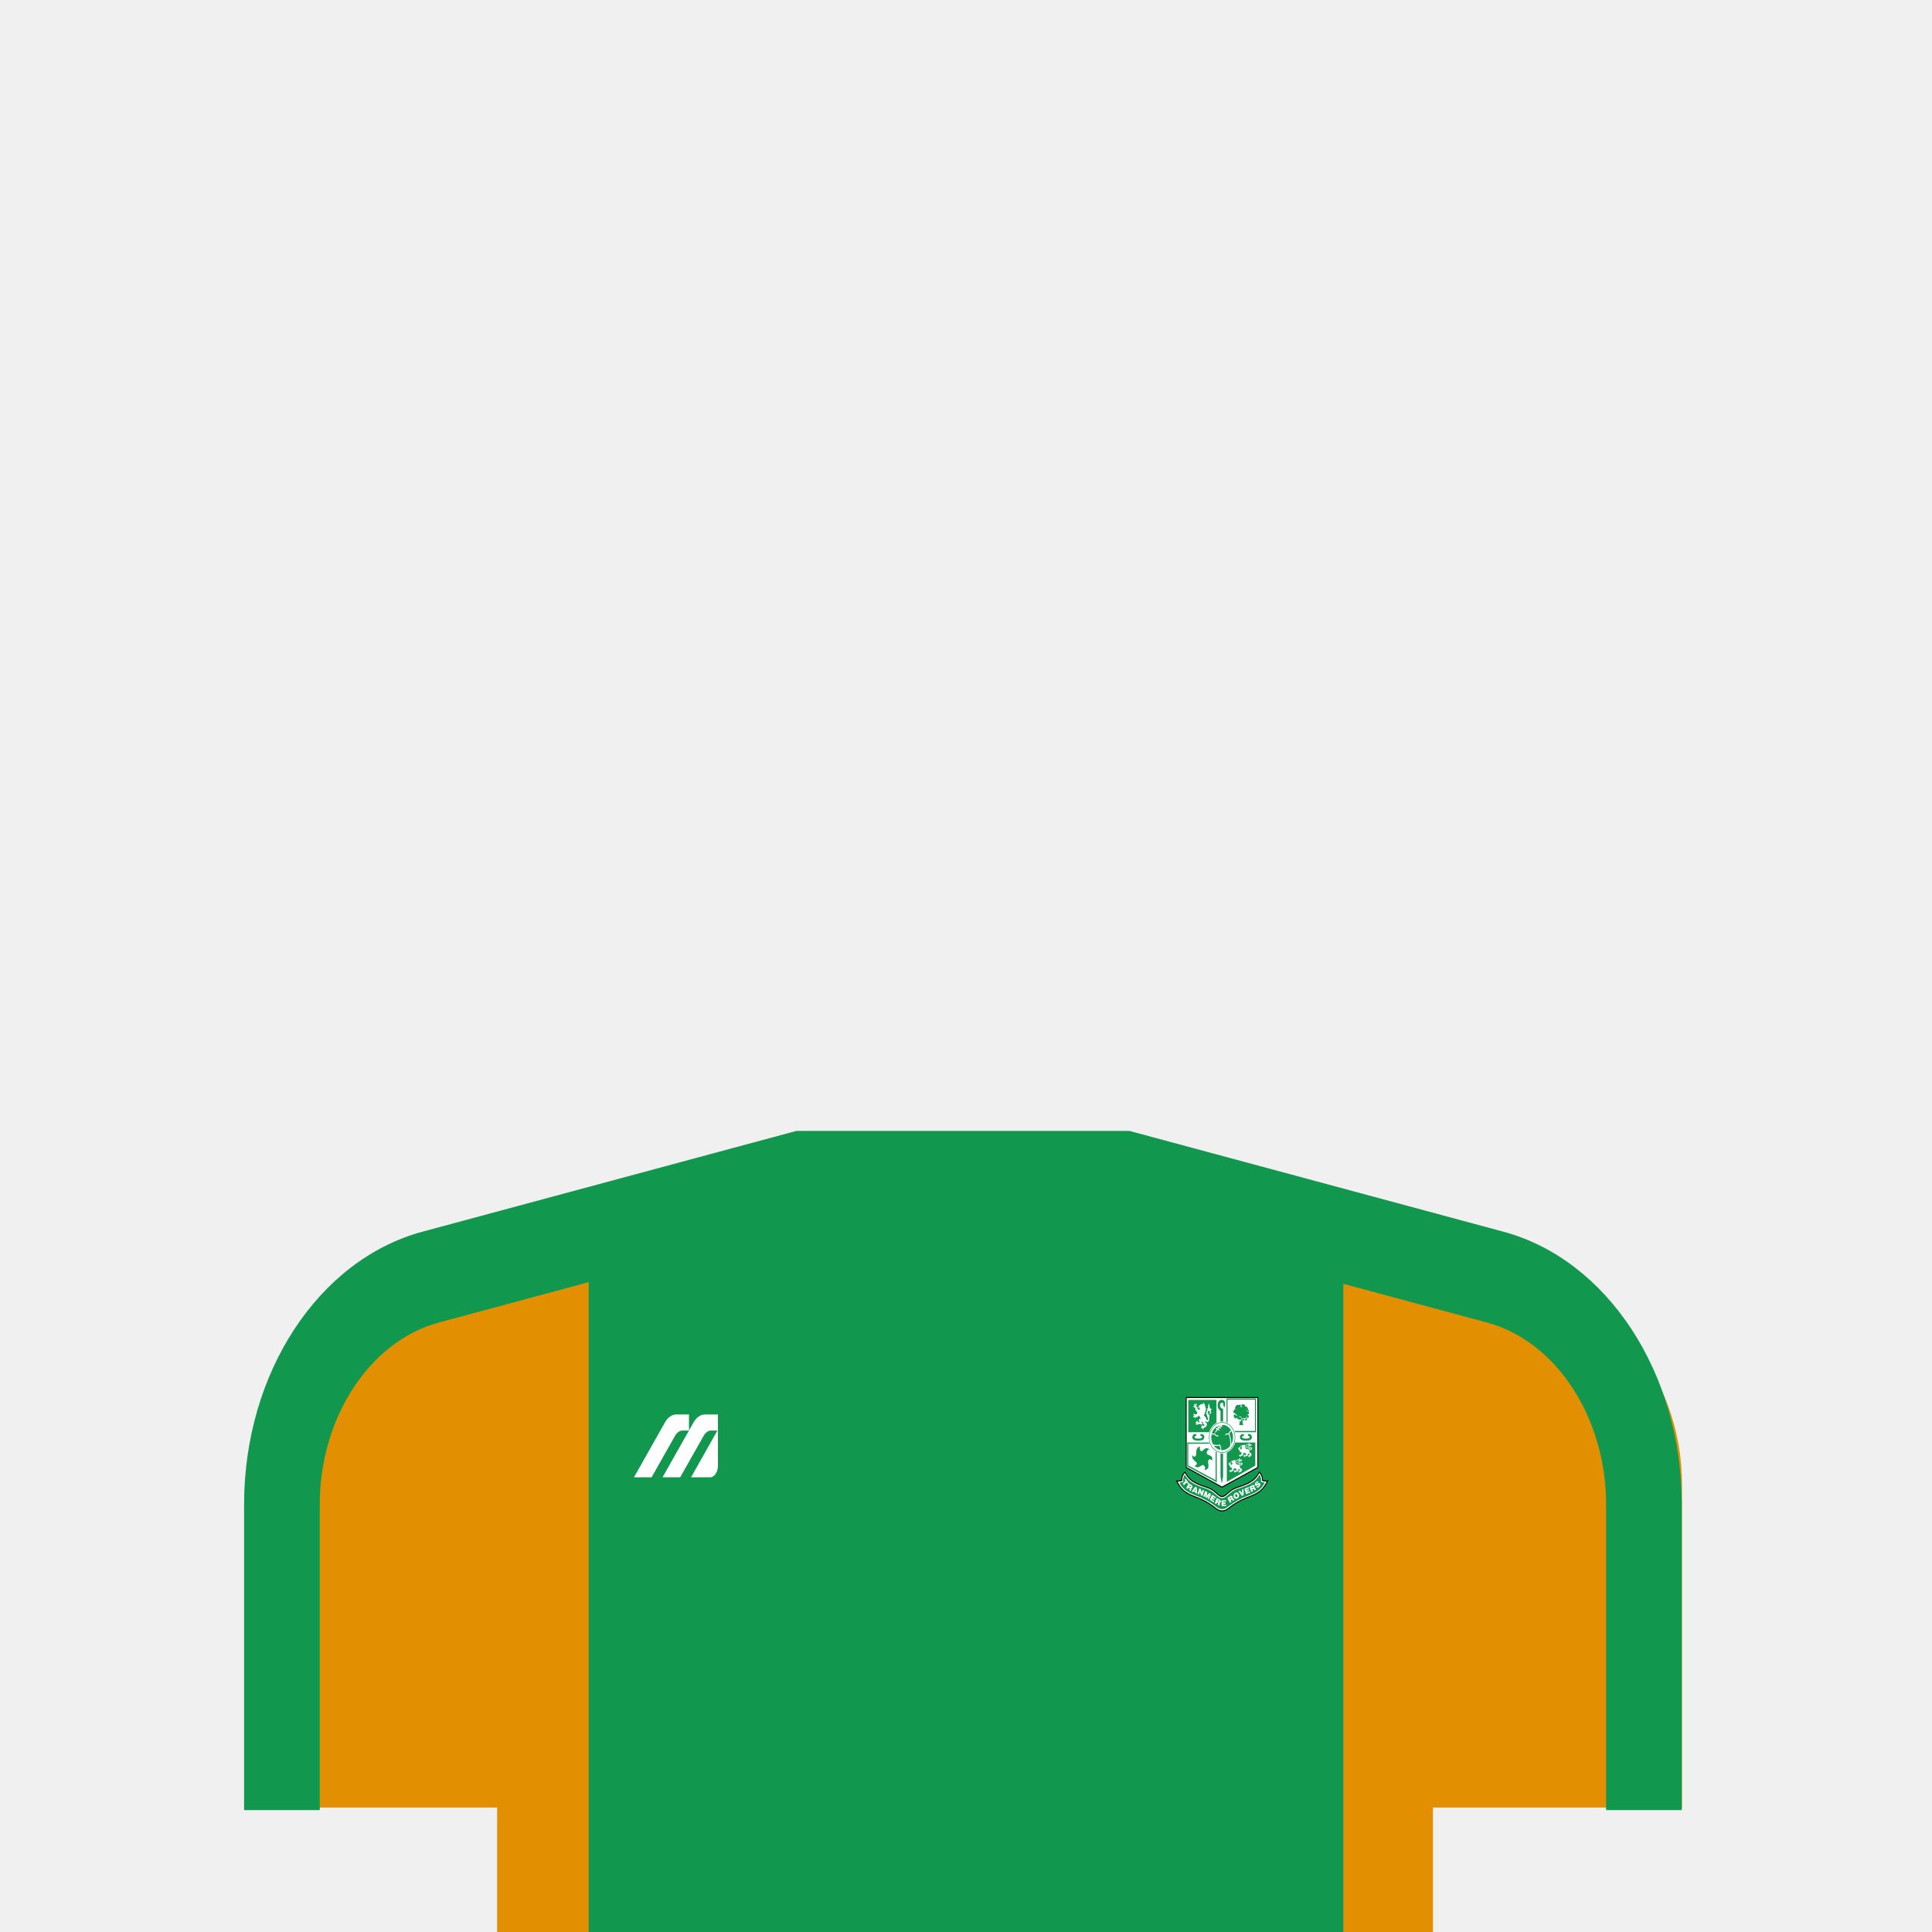
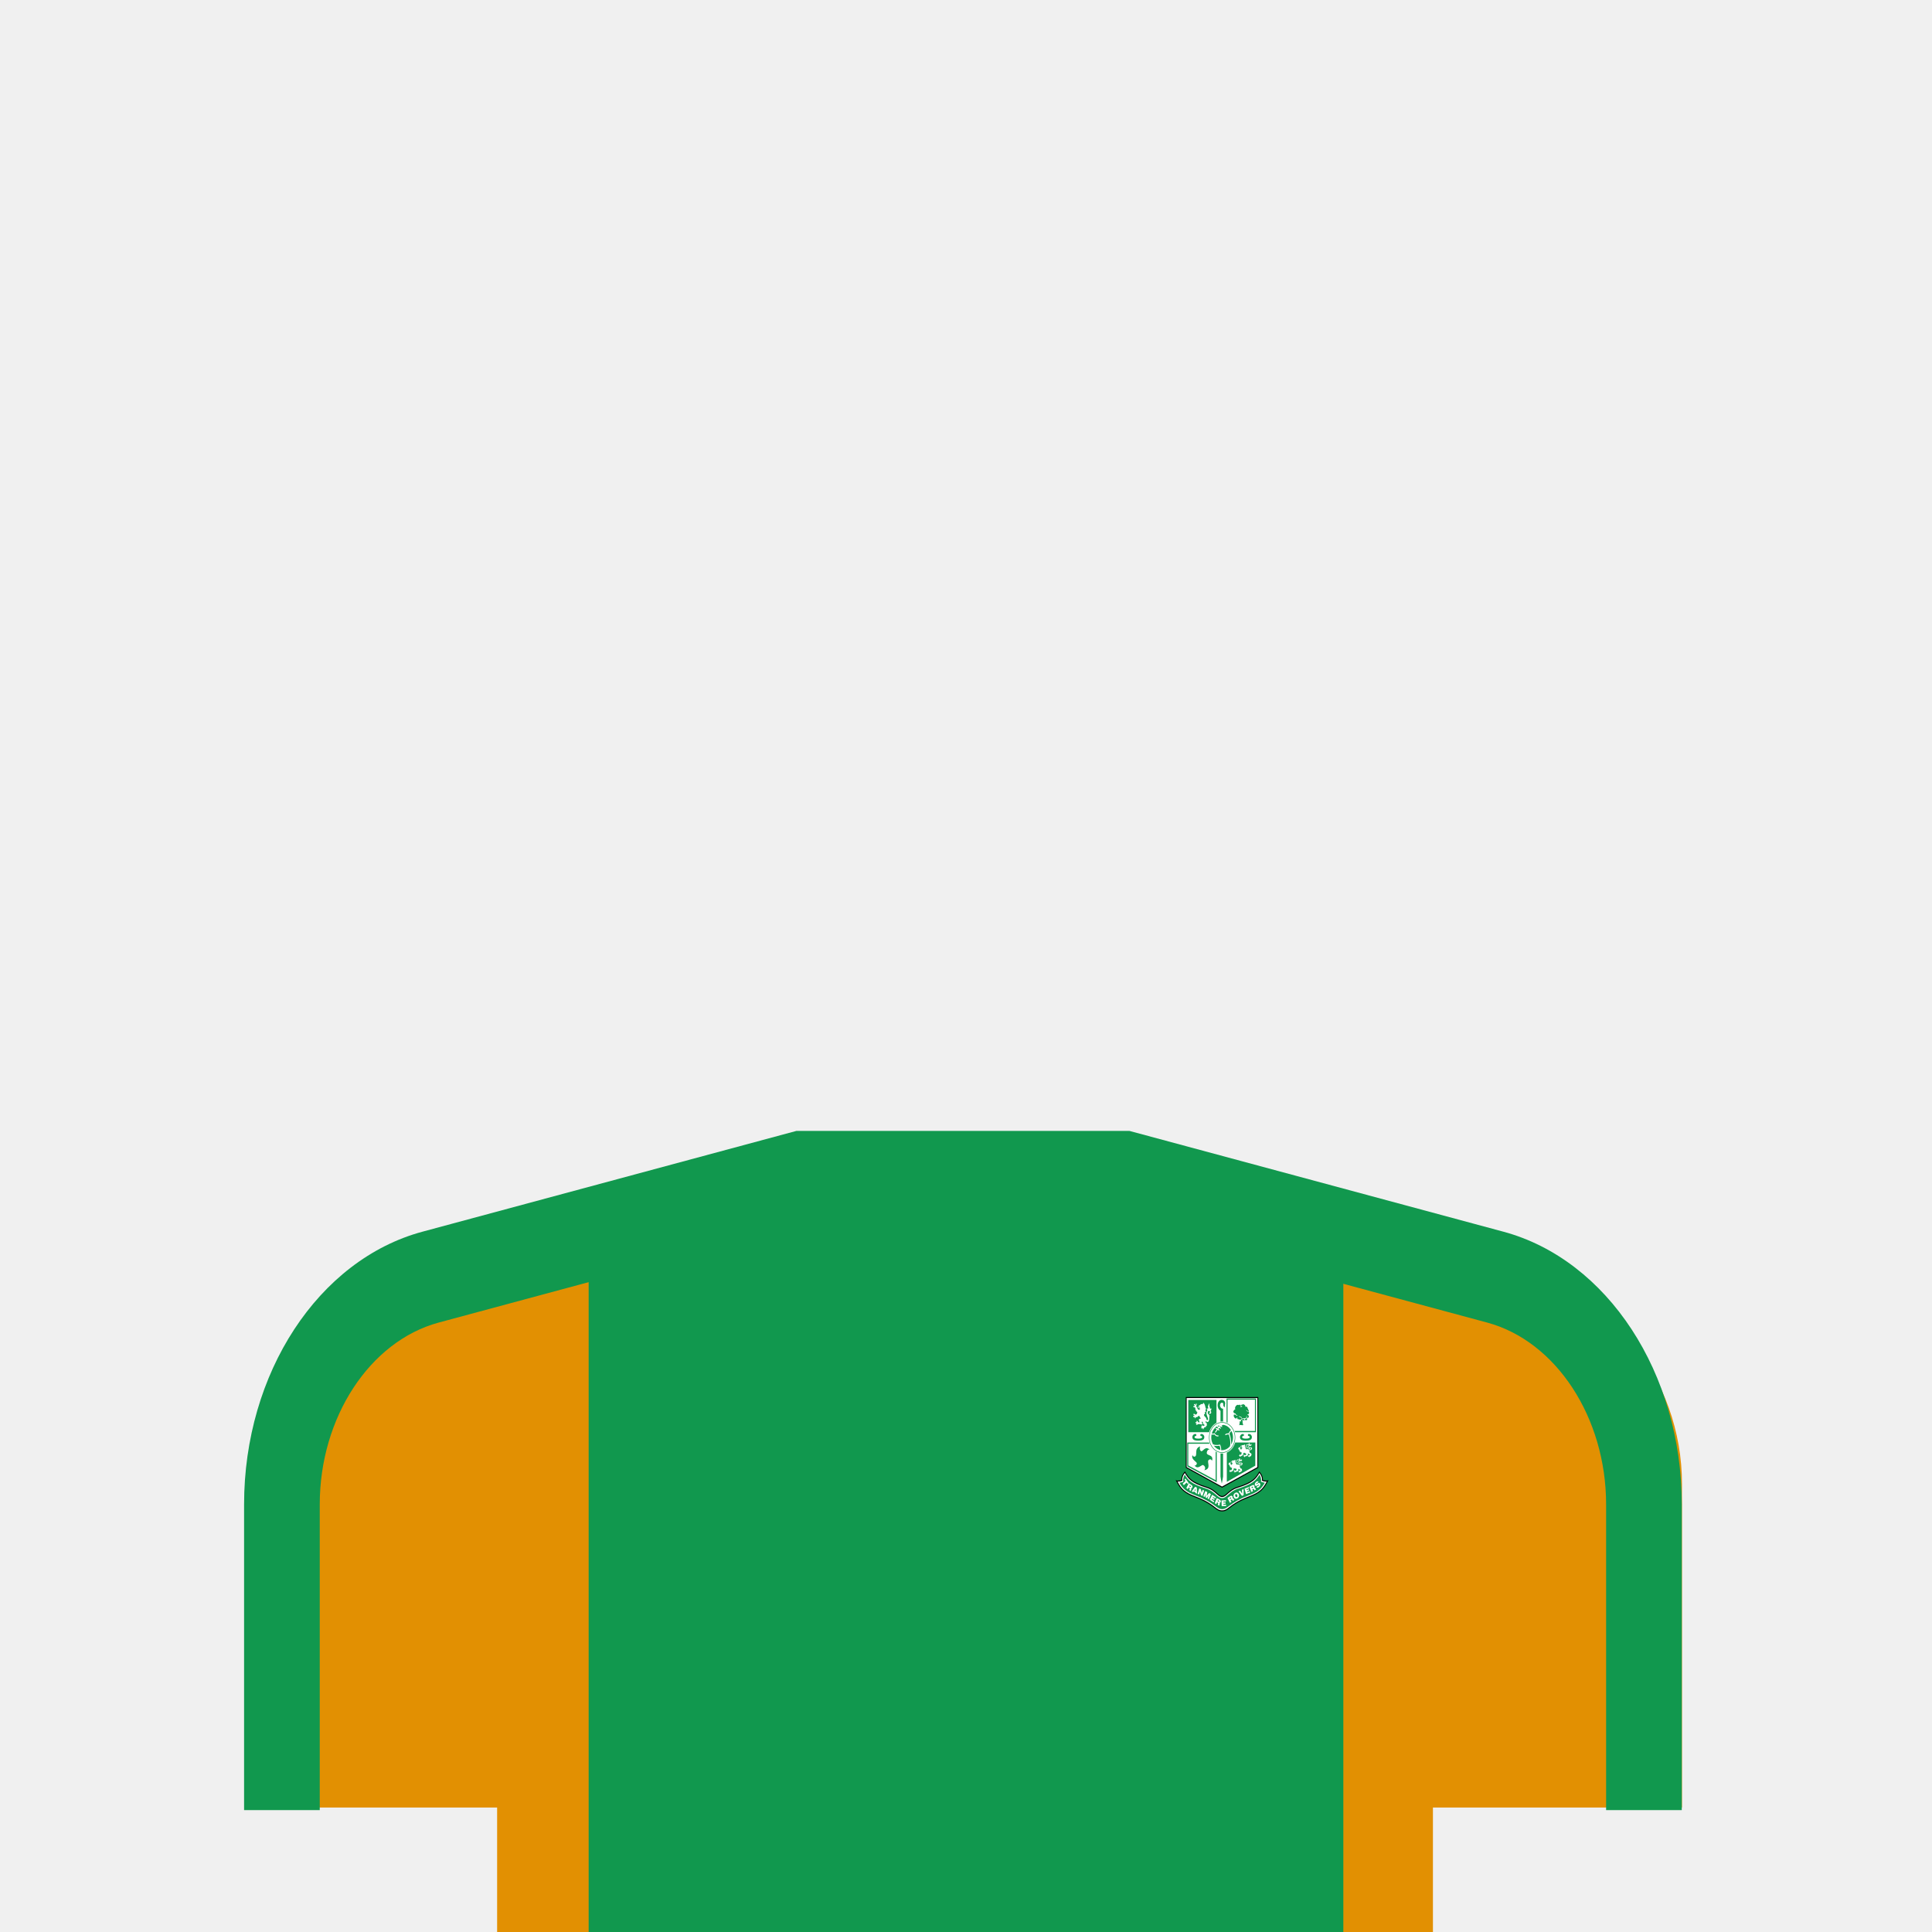
<svg xmlns="http://www.w3.org/2000/svg" width="512" height="512">
  <defs>
    <clipPath id="kit-2000a-shirt-clip">
      <path d="m255.742,313.009l44,0l98.846,21.665c27.533,6.035 47.154,30.421 47.154,58.609l0,85.726l-66,0l0,33l-248,0l0,-33l-66,0l0,-85.726c0,-28.188 19.621,-52.574 47.154,-58.609l98.846,-21.665l44,0z" id="svg_1" />
    </clipPath>
    <linearGradient id="kit-2000a-blue" x1="0" y1="0" x2="1" y2="1">
      <stop stop-color="#e29002" />
      <stop offset="1" stop-color="#e29002" />
    </linearGradient>
  </defs>
  <g id="shirt">
    <path fill="url(#kit-2000a-blue)" d="m255.742,313.009l44,0l98.846,21.665c27.533,6.035 47.154,30.421 47.154,58.609l0,85.726l-66,0l0,33l-248,0l0,-33l-66,0l0,-85.726c0,-28.188 19.621,-52.574 47.154,-58.609l98.846,-21.665l44,0z" id="svg_2" />
    <g clip-path="url(#kit-2000a-shirt-clip)" id="svg_3">
      <path d="m156,321l200,0l0,191l-200,0l0,-191z" fill="#11984e" id="svg_4" />
    </g>
  </g>
  <g stroke="null" id="Shoulders">
    <path stroke="null" id="svg_7" fill="#11984e" d="m398.407,326.409l-99.106,-26.71l-44.116,0l-44.116,0l-99.106,26.71c-27.605,7.44 -47.278,37.505 -47.278,72.258l0,81.032l20.053,0l0,-81.032c0,-22.991 13.256,-43.249 31.519,-48.172l96.985,-26.138l83.888,0l96.985,26.138c18.263,4.922 31.519,25.182 31.519,48.172l0,81.032l20.053,0l0,-81.032c0,-34.752 -19.673,-64.817 -47.278,-72.258l-0,0z" />
  </g>
-   <g transform="matrix(0.221455 0 0 -0.324804 61.8187 350.735)" id="kitmaker">
-     <path id="svg_52" fill="#fff" fill-rule="nonzero" d="m564.488,-74.238c-5.469,0 -10.354,-2.49 -13.588,-6.398l-37.212,-44.878l21.115,0l28.229,34.022c2.119,2.523 5.286,4.131 8.855,4.131l7.447,0l-31.506,-38.153l22.646,0c5.282,0 9.522,4.279 9.522,9.555l0,41.721l-15.508,0z" />
-     <path fill="#fff" fill-rule="nonzero" d="m516.681,-80.637l-37.204,-44.878l21.1,0l28.227,34.023c2.121,2.522 5.3,4.13 8.847,4.13l7.682,0l0,13.123l-15.073,0c-5.463,0 -10.358,-2.49 -13.579,-6.398" id="path3384" />
-   </g>
+   <use href="#mizuno" fill="#fff" />
  <g id="tranmere-logo">
    <path d="m309,368l29.756,0l0,34.756l-29.756,0l0,-34.756z" fill-opacity="0" fill="#11984e" id="svg_9" />
    <path d="m333.342,370.225l-19.095,0l0,18.749l9.607,5.291l9.607,-5.291l0,-18.749l-0.118,0l-0,0z" id="svg_10" />
    <path d="m335.87,392.349c-0.116,0.052 -0.943,-0.007 -1.205,-0.145c0.008,-0.068 0.018,-0.137 0.018,-0.205c0,-0.864 -0.591,-1.632 -0.801,-1.904l-0.144,-0.189l-0.101,0.166c-0.941,1.585 -1.562,2.633 -5.591,3.907c-1.423,0.426 -2.206,1.134 -2.835,1.702c-0.497,0.449 -0.856,0.773 -1.335,0.773s-0.839,-0.324 -1.335,-0.773c-0.629,-0.568 -1.413,-1.276 -2.837,-1.703c-4.026,-1.273 -4.647,-2.32 -5.589,-3.906l-0.086,-0.145l-0.116,0.111l-0.043,0.057c-0.21,0.272 -0.802,1.04 -0.802,1.904c0,0.068 0.011,0.136 0.018,0.204c-0.261,0.138 -1.088,0.197 -1.205,0.145l-0.321,-0.144l0.173,0.343c1.124,2.195 2.06,3.177 5.081,4.309c2.895,1.118 4.17,2.109 5.015,2.765c0.73,0.567 1.17,0.91 2.047,0.91c0.877,0 1.316,-0.342 2.046,-0.909c0.844,-0.656 2.119,-1.647 5.016,-2.765c3.02,-1.132 3.957,-2.113 5.08,-4.309l0.176,-0.344l-0.324,0.146z" id="svg_11" />
    <path fill="#fff" d="m334.471,392.405l-0.064,-0.052l0.016,-0.09a1.074,1.255 0 0 0 0.023,-0.263c0,-0.708 -0.466,-1.359 -0.687,-1.648c-0.931,1.566 -1.644,2.627 -5.652,3.895c-1.377,0.413 -2.138,1.101 -2.75,1.653c-0.515,0.464 -0.92,0.831 -1.481,0.831c-0.56,0 -0.966,-0.367 -1.48,-0.831c-0.612,-0.553 -1.374,-1.24 -2.753,-1.654c-4.005,-1.267 -4.718,-2.329 -5.65,-3.894c-0.22,0.289 -0.688,0.94 -0.688,1.649c0,0.087 0.007,0.175 0.023,0.262l0.016,0.089l-0.064,0.053c-0.195,0.161 -0.833,0.244 -1.218,0.234c1.051,1.99 1.967,2.883 4.825,3.955c2.926,1.13 4.218,2.134 5.073,2.798c0.716,0.556 1.111,0.863 1.916,0.863c0.805,0 1.199,-0.306 1.915,-0.862c0.855,-0.664 2.146,-1.668 5.074,-2.799c2.857,-1.071 3.773,-1.964 4.824,-3.954c-0.385,0.011 -1.023,-0.074 -1.218,-0.233l0,0z" id="svg_12" />
    <path fill="#11984e" d="m323.877,397.014c1.31,0 1.919,-1.846 4.36,-2.559c3.852,-1.218 4.649,-2.187 5.54,-3.662c0.27,0.431 0.545,1.189 0.38,1.843c0.248,0.158 0.69,0.259 1.043,0.292c-0.932,1.635 -1.798,2.44 -4.432,3.428c-5.197,2.006 -5.178,3.508 -6.89,3.586c-1.711,-0.079 -1.693,-1.58 -6.89,-3.586c-2.635,-0.988 -3.501,-1.793 -4.432,-3.428c0.354,-0.033 0.795,-0.134 1.044,-0.292c-0.166,-0.654 0.109,-1.411 0.379,-1.843c0.892,1.475 1.689,2.445 5.54,3.662c2.438,0.713 3.049,2.559 4.359,2.559l0,0z" id="svg_13" />
    <path d="m314.168,391.829l0.837,1.18l-0.262,0.254l-0.27,-0.378l-0.738,0.716l-0.3,-0.422l0.739,-0.716l-0.269,-0.379l0.263,-0.255l-0,0zm1.456,1.602l-0.585,-0.395l-0.651,1.317l0.406,0.275l0.228,-0.46l0.123,0.085c0.19,0.127 0.189,0.203 0.105,0.375c-0.058,0.116 -0.09,0.208 -0.093,0.243l0.411,0.278l0.019,-0.04c-0.048,-0.032 -0.014,-0.088 0.071,-0.259c0.132,-0.265 0.069,-0.352 -0.037,-0.491c0.165,0.056 0.293,-0.03 0.367,-0.181c0.127,-0.256 0.05,-0.466 -0.363,-0.746l-0,0zm-0.046,0.562c-0.045,0.091 -0.13,0.079 -0.254,-0.006l-0.16,-0.108l0.13,-0.261l0.189,0.127c0.094,0.065 0.142,0.155 0.096,0.248zm1.639,1.843l-0.049,-1.633l-0.45,-0.186l-0.917,1.233l0.433,0.179l0.108,-0.168l0.441,0.182l-0.005,0.211l0.441,0.182l-0,0zm-0.701,-0.839l0.293,-0.457l-0.014,0.573l-0.279,-0.116l-0,0zm1.951,0.61l0.085,-0.331l0.142,-0.454l0.421,0.18l-0.448,1.427l-0.412,-0.177l-0.235,-0.983l-0.086,0.334l-0.141,0.45l-0.422,-0.18l0.448,-1.427l0.412,0.177l0.236,0.984l0,0zm0.42,0.916l0.537,-1.385l0.516,0.273l-0.105,0.985l0.565,-0.742l0.516,0.272l-0.536,1.385l-0.384,-0.202l0.164,-0.423l0.088,-0.213l0.118,-0.238l-0.003,-0.002l-0.582,0.764l-0.297,-0.157l0.107,-1.014l-0.004,-0.001l-0.06,0.213l-0.075,0.221l-0.182,0.469l-0.384,-0.203l0,-0zm1.702,0.926l0.648,-1.319l1.012,0.678l-0.152,0.308l-0.605,-0.405l-0.092,0.188l0.512,0.343l-0.152,0.309l-0.511,-0.344l-0.102,0.207l0.629,0.422l-0.151,0.307l-1.036,-0.694l0,0zm3.165,1.686l-0.035,-1.519l1.166,-0.038l0.008,0.355l-0.697,0.022l0.004,0.217l0.591,-0.019l0.008,0.354l-0.59,0.019l0.005,0.238l0.725,-0.023l0.009,0.354l-1.195,0.038l0,0zm4.55,-3.158c0.188,0.468 -0.004,0.895 -0.387,1.105c-0.407,0.223 -0.787,0.104 -0.974,-0.364c-0.174,-0.432 -0.011,-0.864 0.392,-1.085c0.463,-0.253 0.822,-0.019 0.968,0.344zm-0.934,0.512c0.07,0.176 0.209,0.368 0.412,0.257c0.184,-0.1 0.189,-0.309 0.097,-0.536c-0.075,-0.187 -0.227,-0.346 -0.412,-0.238c-0.193,0.105 -0.168,0.343 -0.097,0.517zm0.839,-1.276l0.44,-0.198l0.545,0.839l-0.068,-1.053l0.442,-0.198l0.004,1.627l-0.44,0.198l-0.923,-1.214l0,0zm2,0.742l-0.409,-1.443l1.107,-0.429l0.096,0.336l-0.662,0.257l0.058,0.206l0.56,-0.217l0.095,0.336l-0.56,0.218l0.065,0.226l0.689,-0.267l0.094,0.337l-1.134,0.439l-0,-0zm2.99,-2.922a0.117,0.137 0 0 0 -0.11,-0.023c-0.036,0.013 -0.071,0.04 -0.105,0.076c-0.076,0.082 -0.09,0.142 -0.059,0.182c0.133,0.167 0.655,-0.59 0.976,-0.184c0.206,0.259 0.102,0.603 -0.187,0.915c-0.277,0.301 -0.593,0.324 -0.761,0.13l0.33,-0.356a0.151,0.177 0 0 0 0.127,0.027c0.043,-0.012 0.086,-0.042 0.12,-0.078c0.086,-0.093 0.12,-0.184 0.078,-0.237c-0.134,-0.169 -0.646,0.6 -0.984,0.175c-0.188,-0.237 -0.09,-0.565 0.172,-0.849c0.292,-0.316 0.55,-0.302 0.73,-0.133l-0.327,0.353zm-10.116,4.301l-0.61,-0.339l-0.558,1.373l0.423,0.236l0.195,-0.479l0.13,0.071c0.197,0.11 0.203,0.184 0.13,0.364c-0.05,0.123 -0.075,0.215 -0.076,0.252l0.429,0.238l0.017,-0.042c-0.05,-0.027 -0.02,-0.086 0.053,-0.265c0.112,-0.277 0.043,-0.357 -0.072,-0.486c0.169,0.04 0.289,-0.057 0.354,-0.215c0.108,-0.266 0.017,-0.469 -0.415,-0.708l0,0zm-0.007,0.564c-0.039,0.095 -0.122,0.091 -0.253,0.018l-0.167,-0.093l0.11,-0.273l0.198,0.11c0.098,0.054 0.152,0.141 0.112,0.237zm4.028,-0.46c-0.047,0.033 -0.072,-0.028 -0.159,-0.199c-0.133,-0.263 -0.229,-0.242 -0.384,-0.203c0.122,-0.14 0.121,-0.311 0.044,-0.463c-0.128,-0.254 -0.324,-0.279 -0.735,0.005l-0.581,0.402l0.662,1.308l0.405,-0.279l-0.232,-0.456l0.123,-0.085c0.188,-0.13 0.245,-0.093 0.331,0.078c0.059,0.116 0.111,0.193 0.137,0.215l0.408,-0.282l-0.02,-0.04l0,0zm-0.965,-0.283l-0.159,0.111l-0.132,-0.26l0.188,-0.131c0.095,-0.065 0.184,-0.068 0.232,0.024c0.046,0.091 -0.004,0.169 -0.129,0.256l0,0zm6.724,-2.474c-0.05,0.027 -0.069,-0.037 -0.143,-0.215c-0.111,-0.277 -0.207,-0.266 -0.366,-0.244c0.133,-0.127 0.146,-0.297 0.081,-0.456c-0.108,-0.267 -0.3,-0.313 -0.731,-0.075l-0.611,0.338l0.555,1.373l0.425,-0.234l-0.194,-0.479l0.129,-0.071c0.198,-0.109 0.251,-0.066 0.324,0.114c0.049,0.122 0.096,0.204 0.119,0.229l0.431,-0.237l-0.018,-0.043zm-0.938,-0.386l-0.168,0.092l-0.11,-0.273l0.198,-0.109c0.098,-0.054 0.189,-0.049 0.228,0.048c0.039,0.096 -0.018,0.169 -0.148,0.242zm1.298,-5.497l0,-18.298l-18.74,0l0,18.298c0.133,0.073 9.271,5.105 9.37,5.159l9.37,-5.159l-0,0z" fill="#fff" id="svg_14" />
    <path fill="#11984e" d="m325.318,377.034a3.598,4.203 0 0 0 -0.267,-0.118l0,-6.315l7.795,0l0,8.944l-5.529,0a3.839,4.484 0 0 0 -0.106,-0.317l5.363,0l0,-8.311l-7.256,0l0,6.117l0,0zm-2.935,0.033c-0.906,0.479 -1.62,1.375 -1.948,2.481l-5.526,0l0,-8.551l7.474,0l0,6.07l-0,-0zm0.067,7.789a3.617,4.225 0 0 1 -0.291,-0.16l0,7.568l-7.25,-3.905l0,-5.751l5.616,0a3.623,4.232 0 0 1 -0.104,-0.319l-5.784,0l0,6.333l7.813,4.196l0,-7.963l0,0zm2.669,0.09c1.051,-0.444 1.875,-1.419 2.222,-2.664l5.324,0l0,6.131l-7.546,4.301l0,-7.768l0,0l0,-0zm-7.545,-3.157c1.311,0 1.582,-0.422 1.582,-0.95c0,-0.475 -0.361,-0.818 -0.745,-0.818c-0.181,0 -0.316,0.053 -0.316,0.29c0,0.422 0.485,0.08 0.485,0.554c0,0.211 -0.237,0.383 -1.006,0.383c-0.768,0 -1.005,-0.171 -1.005,-0.383c0,-0.474 0.485,-0.132 0.485,-0.554c0,-0.237 -0.135,-0.29 -0.316,-0.29c-0.385,0 -0.746,0.343 -0.746,0.818c0,0.528 0.271,0.95 1.581,0.95l-0,0zm12.606,0c-1.31,0 -1.581,-0.422 -1.581,-0.95c0,-0.475 0.361,-0.818 0.745,-0.818c0.181,0 0.316,0.053 0.316,0.29c0,0.422 -0.485,0.08 -0.485,0.554c0,0.211 0.237,0.383 1.005,0.383c0.769,0 1.006,-0.171 1.006,-0.383c0,-0.474 -0.486,-0.132 -0.486,-0.554c0,-0.237 0.136,-0.29 0.317,-0.29c0.384,0 0.745,0.343 0.745,0.818c-0,0.528 -0.271,0.95 -1.582,0.95zm-6.053,3.398l0,6.102c0,0.198 -0.317,1.781 -0.339,1.887c-0.023,-0.106 -0.339,-1.689 -0.339,-1.887l0,-6.122c0.101,0.013 0.456,0.052 0.678,0.019l0,0zm0,-8.477l0,-3.378c-0.521,0 -0.814,-0.501 -0.814,-0.91c0,-0.488 0.294,-0.687 0.508,-0.687c0.385,0 0.373,0.277 0.373,0.673c0,0.277 0.214,0.489 0.474,0.515c-0.204,-0.342 0.022,-0.765 0.022,-1.003c0,-0.316 -0.181,-0.936 -0.948,-0.936c-0.543,0 -1.063,0.501 -1.063,1.438c0,0.475 0.181,1.082 0.769,1.451l0,2.85c0.175,-0.02 0.513,-0.046 0.678,-0.013l-0,-0z" id="svg_15" />
    <path fill="#11984e" d="m328.327,372.396c-0.181,-0.185 -0.531,-0.119 -0.678,0.092c-0.079,-0.013 -0.181,0.145 -0.17,0.211c-0.135,0.106 -0.293,0.515 -0.078,0.752c-0.193,0.04 -0.25,0.145 -0.25,0.145c-0.068,0.026 -0.519,0.541 -0.191,0.725c-0.022,0.132 0.18,0.238 0.271,0.224c0.057,0.04 0.226,0.08 0.282,0.066c-0.034,0.039 -0.226,0.198 0.18,0.343c0,0 0.146,0.145 0.226,0.145c0,0 0.033,0.119 -0.022,0.105c-0.046,-0.013 -0.193,-0.066 -0.238,-0.053c-0.078,-0.118 -0.259,-0.251 -0.406,-0.237c-0.09,-0.132 -0.339,-0.079 -0.294,0.185c-0.046,0.145 0.022,0.317 0.056,0.356c0.011,0.132 0.079,0.251 0.192,0.238c0.012,0.118 0.136,0.25 0.271,0.198c0.181,0.053 0.35,-0.013 0.293,-0.238c0,0 0.057,-0.08 0.159,0.066c-0.057,0.251 0.011,0.489 0.339,0.383c0.203,0.185 0.7,0.159 0.7,-0.066c0.102,-0.027 0.181,-0.119 0.045,-0.225c-0.147,-0.132 -0.271,-0.264 -0.508,-0.277c-0.113,-0.013 -0.248,-0.172 -0.057,-0.29c0.011,0.105 0.091,0.264 0.271,0.145c0.046,0.039 0.135,0.145 0.226,0.105c0.057,0.093 0.068,0.449 0.678,0.369c0.259,0 0.723,-0.026 0.677,-0.342c-0.011,-0.145 -0.022,-0.264 0.125,-0.303c0.079,0.171 -0.09,0.25 -0.056,0.382c0.022,0.079 0.124,0.171 0.248,0.171c0.136,0 0.339,-0.145 0.339,-0.396c0,-0.145 -0.124,-0.449 -0.373,-0.409c0,0 -0.045,-0.145 0.023,-0.145c0.079,0 0.248,0.053 0.238,-0.092c0.169,-0.04 0.18,-0.264 0.18,-0.343c0,-0.118 -0.068,-0.29 -0.293,-0.25c-0.057,0.013 -0.384,-0.264 -0.418,-0.277l-0.023,-0.185c0.113,0.079 0.43,0.409 0.565,0.409c0.068,0 0.272,-0.211 0.011,-0.317c-0.17,-0.065 0.102,-0.171 -0.181,-0.448c-0.181,-0.158 0.046,-0.528 -0.498,-0.528l-0.157,0.013c0.034,-0.092 -0.045,-0.515 -0.339,-0.554c-0.181,-0.184 -0.248,-0.145 -0.452,-0.026c-0.158,0.119 -0.361,-0.039 -0.361,0.184c0,0.317 0.339,0.132 0.339,0.37c-0.102,0 -0.441,0.092 -0.486,0.131l-0.045,-0.092c0.08,-0.013 0.158,-0.066 0.158,-0.171c0,-0.198 -0.169,-0.396 -0.294,-0.396c-0.09,0 -0.203,0.066 -0.225,0.146l-0,0z" id="svg_16" />
    <path fill="#11984e" d="m329.095,376.169c-0.169,0 -0.305,0.303 -0.27,0.554c0.011,0.066 -0.113,0.013 -0.169,-0.04c-0.068,-0.066 -0.193,-0.039 -0.125,0.198c0.057,0.132 -0.124,0.633 -0.113,0.831c0.44,-0.25 0.644,0.119 1.039,-0.066c-0.034,-0.303 -0.169,-0.409 -0.169,-0.778l0,-0.396c0,-0.079 -0.056,-0.303 -0.192,-0.303l0,-0zm0.045,-0.171c0,0.066 0.102,0.171 0.136,0.198c0.079,0.092 0.203,0.237 0.35,0.237c0.078,0 0.181,-0.026 0.181,-0.119c0,-0.158 -0.226,-0.118 -0.226,-0.25c-0.046,-0.053 -0.181,-0.119 -0.261,-0.106c-0.068,0.013 -0.181,-0.131 -0.181,0.04l0,-0zm1.265,-0.185c-0.181,0 -0.181,0.093 -0.181,0.093c-0.057,0.013 -0.192,0.119 -0.203,0.158c-0.056,0.013 -0.158,0.039 -0.158,0.105c0,0.053 0.102,0.185 0.17,0.158c0.079,0.027 0.135,0.066 0.17,0.066c0.124,0 0.305,-0.106 0.305,-0.225c0,-0.093 -0.079,-0.145 -0.079,-0.185c-0,-0.066 0.101,-0.171 -0.023,-0.171l0,0z" id="svg_17" />
    <path fill="#fff" d="m320.782,373.82c0.248,-0.026 0.304,-0.396 0.18,-0.66c-0.011,0.066 -0.102,0.198 -0.282,0.145c0,-0.357 -0.372,-0.923 -0.124,-1.267l-0.135,0.066s0.045,-0.238 0.124,-0.264c-0.124,0.079 -0.361,0.303 -0.271,0.792c-0.068,-0.079 -0.113,-0.277 -0.113,-0.277c-0.069,0.145 -0.056,0.436 0,0.581c0.057,0.105 0.023,0.395 -0.045,0.395c-0.08,0 -0.136,-0.198 -0.339,0.066c0.091,-0.013 0.193,0.158 0.193,0.25c0,0.184 -0.26,0.343 -0.26,0.871c0,0.193 0.094,0.472 0.197,0.745c0.121,0.324 0.254,0.641 0.254,0.798c0,0.171 -0.136,0.29 -0.192,0.29c-0.091,0 -0.226,-0.027 -0.249,-0.304c-0.025,-0.358 -0.359,-0.531 -0.536,-0.785c-0.064,-0.093 -0.107,-0.196 -0.107,-0.323c0,-0.172 0.113,-0.225 0.113,-0.225l0.159,0.172c-0.08,-0.277 0.022,-0.541 -0.08,-0.726c0.068,0.04 0.249,0.079 0.339,0.079c-0.181,-0.264 -0.068,-0.58 -0.192,-0.712c0.057,-0.013 0.226,-0.066 0.282,-0.118l-0.147,-0.158c0.012,-0.093 -0.09,-0.29 -0.169,-0.369l0.113,-0.12c-0.067,-0.052 -0.215,-0.25 -0.237,-0.303l0.146,-0.053c-0.033,-0.026 -0.157,-0.092 -0.203,-0.303c-0.045,-0.145 -0.248,-0.211 -0.248,-0.422c-0.08,0.092 -0.158,0.277 -0.158,0.356l-0.169,0.066c-0.102,-0.039 -0.474,-0.066 -0.565,0.237c-0.102,0.026 -0.407,0.158 -0.407,0.264l0.08,0.264s0.044,0 0.067,-0.053c0,0 0.101,0 0.135,0.08c-0.034,0.052 -0.237,0.132 -0.237,0.132c-0.067,0 -0.317,-0.145 -0.147,-0.422c-0.068,0.04 -0.159,0.106 -0.159,0.277c0,0.105 0.102,0.237 0.26,0.237c0.102,0 0.215,-0.039 0.305,-0.106l0.023,0.08s-0.158,0.079 -0.192,0.079c0,0 -0.046,0.026 0.023,0.092c0.046,0.053 0.113,0.013 0.181,-0.04c0.045,0.014 0.102,0.145 0.045,0.185c-0.124,0.066 -0.192,0.198 -0.294,0.198c-0.112,0 -0.203,0.026 -0.451,-0.422c0,-0.119 -0.022,-0.211 -0.08,-0.211c0,0 -0.215,-0.171 -0.191,-0.436c0.079,-0.092 0.317,-0.514 -0.068,-0.62c0.078,0.092 -0.113,0.238 -0.011,0.37c0.034,0.026 -0.068,0.158 -0.114,0.053c-0.022,-0.119 -0.124,-0.304 -0.225,-0.29c-0.045,0 -0.18,0.132 -0.249,0.132c0.102,0 0.102,0.171 0.102,0.171c0,0.066 0.215,0.079 0.226,0.225c0,0 -0.079,0.132 -0.248,0.013c-0.136,-0.079 -0.182,0.237 -0.226,0.263c0.17,-0.026 0.136,0.106 0.259,0.106c0.068,0 0.113,-0.066 0.159,-0.026c0,0 0.147,0.185 0.147,0.238c0,0 0.011,0.475 0.033,0.58l0.124,-0.145c0,0.066 0.034,0.383 0.034,0.383l0.113,-0.106c0.011,0.146 0.091,0.343 0.091,0.343l0.102,-0.106c0.09,0.158 -0.046,0.752 -0.418,0.752c-0.237,0 -0.226,-0.225 -0.463,-0.225c-0.102,0 -0.113,0.211 -0.158,0.238c0.079,0 0.18,0.171 0.304,0.158c0.068,0 0.058,0.119 -0.011,0.119c-0.113,0 -0.257,0 -0.295,0.099a0.125,0.146 0 0 0 -0.009,0.072s0.045,0.185 0,0.211c0.124,-0.026 0.282,0.013 0.373,-0.106c-0.125,0.264 0.169,0.396 0.181,0.475c-0.012,-0.171 0.135,-0.238 0.101,-0.382c0.113,-0.04 0.282,0 0.328,0.079c0.032,-0.057 0.236,-0.238 0.393,-0.349c0.061,-0.043 0.115,-0.075 0.149,-0.086c0.037,0.029 0.064,0.058 0.086,0.086c0.108,0.139 0.094,0.287 0.411,0.626c-0.113,0.145 -0.531,-0.013 -0.531,0.422c0,0.132 0.158,0.488 0.204,0.554c-0.181,0.132 -0.295,0.106 -0.362,0.026c0,0 -0.226,-0.382 -0.316,-0.382c-0.159,0 -0.182,0.158 -0.215,0.158c0.147,0 0.113,0.211 0.226,0.211c-0.091,0 -0.215,-0.053 -0.26,-0.053c-0.101,0 -0.209,0.244 -0.226,0.264c0.136,-0.04 0.113,0.171 0.339,0.053l0,0.106c-0.113,0.066 -0.146,0.29 -0.102,0.409c0.08,-0.132 0.158,-0.092 0.204,-0.079c0.091,0.039 0.181,-0.092 0.226,-0.145c0.068,-0.052 0.373,-0.092 0.87,0.053c0.169,0.053 0.35,0.053 0.35,-0.158c0,-0.158 -0.191,-0.171 -0.191,-0.436c0,-0.079 0.056,-0.145 0.113,-0.145c0.078,0 0.226,0.093 0.215,0.33c0,0.396 0.44,0.435 0.44,0.58c0,0.132 -0.214,0.224 -0.293,0.224c-0.102,0 -0.35,-0.317 -0.497,0.013c0,0 -0.147,-0.026 -0.147,0.132c0.068,-0.027 0.237,0.013 0.237,0.105c0,0.119 -0.226,-0.013 -0.192,0.251c0,0 -0.056,0.145 -0.023,0.211l0.125,-0.118c0.045,0.118 0.17,0.013 0.17,0.013s0.124,-0.053 0.124,0.026c0,0 -0.011,0.146 0.045,0.185l0.125,0.145l0.011,-0.145c0.057,-0.066 0.135,-0.211 0.17,-0.303c0.045,-0.146 0.327,-0.211 0.372,-0.211l0.08,0.092c0.045,-0.026 0.067,-0.448 0.192,-0.501l0.034,0.132c0.045,-0.066 0.113,-0.198 0.113,-0.317c0,-0.066 -0.102,-0.29 -0.181,-0.369c0.068,-0.04 0.157,-0.066 0.191,-0.027c-0.045,-0.092 -0.045,-0.25 -0.35,-0.158c-0.08,-0.079 -0.068,-0.316 0.079,-0.435c0.045,0.158 0.282,0.251 0.395,0.251c0.204,0 0.474,-0.224 0.474,-0.963c0,-0.151 -0.006,-0.409 0.043,-0.626c0.024,-0.106 0.06,-0.202 0.115,-0.271c-0.113,0.053 -0.202,0.08 -0.304,0.08c-0.023,-0.158 0.045,-0.264 0.146,-0.277c-0.09,-0.106 -0.248,-0.119 -0.327,0.013c-0.102,-0.198 -0.193,-0.91 0.237,-0.91c0.158,0 0.293,0.211 0.293,0.342c0,0.145 -0.226,0.238 -0.271,0.04c-0.011,0.158 0.034,0.382 0.283,0.382c0.135,0 0.292,-0.145 0.292,-0.356c-0,-0.145 -0.079,-0.395 -0.203,-0.488l0,-0z" id="svg_18" />
    <path fill="#11984e" d="m318.048,383.293c-1.785,0.66 -0.475,2.507 -1.491,2.744c-0.181,0.026 -0.543,-0.158 -0.497,-0.502c-0.587,1.267 1.243,1.847 1.108,2.322c-0.068,0.238 -0.182,0.634 -0.61,0.475c0.858,1.293 1.875,-0.265 2.304,-0.079c0.339,0.185 0.791,0.739 0.294,1.372c1.966,-0.37 0.634,-2.137 1.107,-2.665c0.384,-0.317 0.587,-0.343 0.949,0.132c0.451,-1.743 -1.514,-1.188 -1.401,-2.137c0.091,-0.634 0.452,-0.924 0.768,-0.766c-1.22,-1.188 -1.83,0.687 -2.304,0.37c-0.452,-0.343 -0.317,-1.135 -0.226,-1.267z" id="svg_19" />
    <path fill="#fff" d="m329.264,387.977l0.079,-0.119l-0.079,-0.026c-0.068,-0.119 -0.09,-0.251 -0.531,-0.251c-0.215,0 -0.497,0.065 -0.587,0.065c-0.102,0 -0.374,-0.013 -0.374,-0.395c0,-0.172 0.181,-0.317 0.362,-0.317c0.101,0 0.259,0.079 0.259,0.184c0,0.066 -0.034,0.171 -0.102,0.171c-0.079,0 -0.192,-0.132 -0.135,-0.212c-0.034,0.04 -0.078,0.08 -0.078,0.172s0.101,0.211 0.203,0.211c0.079,0 0.248,-0.052 0.294,-0.317c0.056,0.066 0.215,0.106 0.271,0.106c0.102,0 0.317,-0.119 0.317,-0.317c0,-0.092 -0.113,-0.264 -0.182,-0.343c0.068,0.158 0.045,0.356 -0.136,0.356l-0.191,-0.08c0.067,-0.144 0.056,-0.369 -0.17,-0.369c-0.056,0 -0.102,0.013 -0.192,0.105c0.113,-0.039 0.158,0.027 0.158,0.093c0,0 -0.056,0.106 -0.124,0.106c-0.079,0 -0.17,-0.039 -0.248,-0.039c-0.125,0 -0.452,0.132 -0.452,0.514c0,0.199 0.113,0.542 0.509,0.542c0.057,0 0.294,-0.04 0.294,-0.04c-0.034,0.079 -0.034,0.146 -0.034,0.146c0,0.053 0.046,0.211 0.282,0.211c0.068,0 0.259,-0.08 0.215,-0.238c0,0 -0.09,0.132 -0.17,0.132c-0.034,0 -0.135,-0.04 -0.135,-0.119c0,-0.065 0.056,-0.184 0.181,-0.184c0.078,0 0.259,0.079 0.259,0.251c0,0.118 -0.146,0.264 -0.383,0.264c-0.08,0 -0.193,-0.013 -0.193,-0.013a0.843,0.985 0 0 0 -0.441,-0.146c-0.068,0 -0.339,0.079 -0.396,0.067c0,0 0.079,-0.146 0.158,-0.133c-0.056,-0.066 -0.237,-0.119 -0.293,-0.119c0.057,-0.079 0.113,-0.145 0.158,-0.145c-0.124,0 -0.147,-0.119 -0.226,-0.132c0.046,-0.04 0.113,-0.079 0.17,-0.04c-0.068,-0.105 -0.136,-0.171 -0.25,-0.146l0.023,-0.065c0.068,0 0.09,-0.066 0.146,-0.08c-0.056,-0.013 -0.09,-0.132 -0.135,-0.145c0.012,-0.039 0.091,-0.184 0.068,-0.316c-0.079,0.079 -0.238,0.066 -0.271,0.158c-0.068,0 -0.35,0.013 -0.396,0.066c-0.125,0.013 -0.305,-0.026 -0.317,0.079c0,0 -0.056,0.158 0.091,0.172l0.044,0l-0.011,0.052c-0.079,0.014 -0.225,0.027 -0.225,0.027c-0.045,-0.013 -0.091,-0.145 -0.023,-0.211c0,0 -0.135,-0.027 -0.147,0.171c0.012,0.079 0.056,0.132 0.102,0.132c0.09,0 0.215,-0.066 0.282,-0.04c0,0 0.102,0.119 -0.09,0.08c-0.034,0.027 -0.113,0.119 -0.023,0.184c0.113,0.092 0.135,-0.013 0.17,-0.013c0.079,0.039 0.079,0.118 0.079,0.118c-0.045,0.027 -0.203,0.079 -0.203,0.079c0.046,0.04 0.181,0.026 0.181,0.026s-0.226,0.079 -0.259,0.132l0.112,0.066l-0.259,0.106l-0.215,-0.357c0.124,-0.118 0.169,-0.29 0.102,-0.382c0.023,0.092 -0.26,0.079 -0.226,0.25c-0.068,-0.171 -0.215,-0.092 -0.259,-0.171c0.068,0.118 -0.08,0.184 0.033,0.303c-0.102,0.027 -0.146,0.145 -0.192,0.159c0.079,0 0.102,0.224 0.248,0.092l0.011,0.238l0.079,-0.013c-0.003,0.03 0.001,0.06 0.007,0.092c0.018,0.082 0.055,0.164 0.038,0.211l0.113,-0.079c-0.034,0.144 0,0.316 0.023,0.382c0.011,-0.08 0.135,-0.224 0.135,-0.224c-0.011,0.053 0.011,0.198 0.046,0.237c0.078,-0.013 0.215,0.027 0.26,0.039c0.034,0.04 0.034,0.132 0.034,0.132c0,0.093 -0.146,0.33 -0.146,0.462l-0.193,0.106c-0.068,-0.184 -0.237,-0.211 -0.248,-0.263c0.068,0.118 -0.034,0.145 0.045,0.29c-0.136,0.013 -0.193,0.145 -0.226,0.171c0.102,0 0.135,0.08 0.226,0.067c-0.069,0.131 0.011,0.171 -0.012,0.237c0.102,-0.066 0.17,-0.066 0.215,-0.198c0.068,0.08 0.17,0.092 0.17,0.092l0.012,-0.131c0.068,0.052 0.157,0 0.192,0l0,-0.119c0.135,0.052 0.157,0 0.203,-0.013l-0.034,-0.159c0.079,0.026 0.181,0.039 0.237,0.026c-0.034,-0.053 -0.068,-0.277 -0.034,-0.343c0.057,-0.067 0.102,-0.25 0.068,-0.29c0.057,0 0.158,0.106 0.158,0.158c0.068,-0.052 0.136,-0.105 0.158,-0.197c0.022,0.171 0.08,0.224 0.124,0.277l0.091,-0.159c0.011,0.04 0.057,0.159 0.113,0.224l0.034,-0.131c0.057,0.051 0.046,0.343 0.034,0.382c-0.09,0.039 -0.26,0.118 -0.293,0.158c-0.069,0 -0.137,-0.119 -0.137,-0.119c-0.044,-0.079 -0.135,-0.053 -0.158,-0.092c0.034,0.066 -0.034,0.185 0.012,0.25c-0.136,0.053 -0.113,0.146 -0.191,0.198c0.079,-0.013 0.157,0.067 0.259,0.04c-0.035,0.119 0.078,0.184 0.056,0.304c0.034,-0.132 0.136,-0.171 0.159,-0.29c0,0 0.191,-0.04 0.248,0l-0.011,-0.079c0.113,-0.026 0.248,-0.013 0.294,0.013l0,-0.132c0.034,0.013 0.136,0.04 0.192,0.026c0,0 -0.079,-0.131 -0.068,-0.184c0,0 0.113,-0.039 0.17,0c0.023,-0.184 -0.135,-0.237 -0.046,-0.436c0.102,0.053 0.531,0.212 0.531,0.37c0,0.053 -0.08,0.092 -0.17,0.132c-0.102,-0.079 -0.193,-0.092 -0.215,-0.132c0.034,0.079 -0.079,0.079 0.034,0.224c-0.135,0.04 -0.158,0.132 -0.214,0.171c0.079,0 0.068,0.066 0.214,0.066c0.012,0.092 0.136,0.197 0.136,0.25c0,-0.119 0.068,-0.158 0.091,-0.264c0.078,0.039 0.157,0.066 0.203,0.053c-0.068,-0.039 -0.057,-0.146 -0.057,-0.146s0.102,0.08 0.193,0.066l0,-0.146c0.056,0.013 0.124,0.079 0.124,0.079c0.011,-0.066 0.011,-0.343 0.011,-0.343c0.034,0.013 0.135,0.079 0.124,0.144c0.023,-0.144 -0.057,-0.289 -0.113,-0.343c0,0 0.022,-0.092 0.102,-0.039c-0.034,-0.146 -0.215,-0.237 -0.317,-0.224l-0.203,-0.186c0,-0.192 -0.124,-0.473 -0.145,-0.58a0.121,0.141 0 0 1 -0.003,-0.027c0.215,0.027 0.701,0 0.757,-0.421l0,0zm2.514,-4.071l0.078,-0.117l-0.078,-0.026c-0.067,-0.117 -0.09,-0.247 -0.524,-0.247c-0.211,0 -0.49,0.065 -0.58,0.065c-0.1,0 -0.367,-0.013 -0.367,-0.39c0,-0.169 0.178,-0.312 0.356,-0.312c0.1,0 0.257,0.078 0.257,0.182c0,0.065 -0.034,0.169 -0.101,0.169c-0.078,0 -0.189,-0.13 -0.133,-0.208c-0.034,0.039 -0.078,0.078 -0.078,0.169s0.1,0.208 0.2,0.208c0.079,0 0.246,-0.052 0.29,-0.312c0.056,0.065 0.212,0.103 0.268,0.103c0.1,0 0.312,-0.117 0.312,-0.312c0,-0.091 -0.111,-0.261 -0.178,-0.339c0.067,0.156 0.045,0.351 -0.134,0.351l-0.19,-0.078c0.068,-0.143 0.056,-0.364 -0.167,-0.364c-0.055,0 -0.1,0.013 -0.19,0.104c0.112,-0.039 0.156,0.026 0.156,0.091c0,0 -0.055,0.104 -0.122,0.104c-0.079,0 -0.167,-0.039 -0.245,-0.039c-0.123,0 -0.446,0.13 -0.446,0.508c0,0.195 0.112,0.534 0.502,0.534c0.055,0 0.29,-0.039 0.29,-0.039c-0.033,0.078 -0.033,0.143 -0.033,0.143c0,0.052 0.044,0.208 0.279,0.208c0.067,0 0.257,-0.078 0.211,-0.234c0,0 -0.089,0.13 -0.166,0.13c-0.034,0 -0.134,-0.039 -0.134,-0.117c0,-0.066 0.055,-0.183 0.178,-0.183c0.078,0 0.257,0.078 0.257,0.248c0,0.117 -0.146,0.261 -0.38,0.261c-0.078,0 -0.189,-0.014 -0.189,-0.014c-0.168,-0.117 -0.323,-0.144 -0.434,-0.144c-0.067,0 -0.335,0.079 -0.391,0.065c0,0 0.079,-0.143 0.157,-0.13c-0.055,-0.065 -0.234,-0.117 -0.29,-0.117c0.056,-0.078 0.111,-0.143 0.156,-0.143c-0.122,0 -0.144,-0.117 -0.222,-0.131c0.045,-0.039 0.111,-0.078 0.167,-0.039c-0.067,-0.105 -0.134,-0.169 -0.245,-0.144l0.023,-0.065c0.068,0 0.089,-0.065 0.145,-0.078c-0.057,-0.013 -0.089,-0.13 -0.134,-0.143c0.012,-0.04 0.09,-0.183 0.068,-0.313c-0.079,0.078 -0.235,0.065 -0.268,0.156c-0.067,0 -0.345,0.014 -0.39,0.065c-0.122,0.013 -0.3,-0.026 -0.312,0.079c0,0 -0.056,0.156 0.09,0.169l0.044,0l-0.011,0.052c-0.078,0.013 -0.223,0.026 -0.223,0.026c-0.044,-0.013 -0.089,-0.143 -0.022,-0.208c0,0 -0.134,-0.026 -0.144,0.169c0.011,0.078 0.055,0.13 0.1,0.13c0.089,0 0.212,-0.065 0.279,-0.039c0,0 0.1,0.117 -0.09,0.078c-0.032,0.026 -0.111,0.117 -0.022,0.182c0.112,0.091 0.134,-0.013 0.168,-0.013c0.078,0.039 0.078,0.117 0.078,0.117c-0.045,0.026 -0.2,0.078 -0.2,0.078c0.045,0.039 0.178,0.026 0.178,0.026s-0.223,0.078 -0.256,0.13l0.112,0.065l-0.257,0.104l-0.212,-0.351c0.123,-0.117 0.167,-0.286 0.101,-0.378c0.023,0.092 -0.256,0.078 -0.223,0.247c-0.068,-0.169 -0.212,-0.091 -0.257,-0.169c0.067,0.117 -0.078,0.183 0.034,0.299c-0.1,0.026 -0.146,0.143 -0.19,0.156c0.078,0 0.101,0.222 0.245,0.092l0.011,0.234l0.079,-0.013c-0.004,0.03 0,0.061 0.007,0.091c0.017,0.081 0.054,0.161 0.037,0.209l0.111,-0.078c-0.034,0.143 0,0.312 0.022,0.377c0.011,-0.078 0.134,-0.221 0.134,-0.221c-0.011,0.052 0.012,0.196 0.045,0.235c0.077,-0.013 0.211,0.026 0.255,0.039c0.034,0.039 0.034,0.13 0.034,0.13c0,0.092 -0.146,0.326 -0.146,0.456l-0.189,0.104c-0.067,-0.182 -0.233,-0.209 -0.245,-0.261c0.066,0.117 -0.034,0.143 0.044,0.287c-0.134,0.013 -0.19,0.143 -0.223,0.169c0.1,0 0.134,0.079 0.223,0.066c-0.067,0.13 0.011,0.169 -0.011,0.234c0.1,-0.065 0.167,-0.065 0.211,-0.195c0.068,0.078 0.167,0.091 0.167,0.091l0.011,-0.13c0.067,0.052 0.157,0 0.19,0l0,-0.118c0.133,0.052 0.156,0 0.201,-0.013l-0.034,-0.156c0.079,0.026 0.179,0.039 0.235,0.026c-0.034,-0.052 -0.067,-0.274 -0.034,-0.339c0.056,-0.065 0.1,-0.247 0.067,-0.286c0.055,0 0.155,0.104 0.155,0.156c0.068,-0.053 0.134,-0.105 0.157,-0.195c0.022,0.168 0.079,0.221 0.123,0.273l0.089,-0.156c0.011,0.039 0.056,0.156 0.111,0.221l0.033,-0.131c0.057,0.052 0.045,0.339 0.034,0.377c-0.09,0.04 -0.256,0.118 -0.29,0.157c-0.067,0 -0.134,-0.117 -0.134,-0.117c-0.044,-0.079 -0.133,-0.052 -0.156,-0.092c0.033,0.065 -0.034,0.183 0.011,0.248c-0.134,0.052 -0.112,0.144 -0.19,0.195c0.078,-0.012 0.156,0.065 0.257,0.039c-0.034,0.117 0.077,0.182 0.055,0.3c0.034,-0.13 0.134,-0.169 0.156,-0.286c0,0 0.189,-0.039 0.245,0l-0.011,-0.079c0.111,-0.026 0.245,-0.013 0.29,0.014l0,-0.131c0.033,0.013 0.134,0.039 0.19,0.026c0,0 -0.078,-0.13 -0.067,-0.181c0,0 0.111,-0.039 0.167,0c0.022,-0.183 -0.134,-0.235 -0.045,-0.43c0.1,0.052 0.524,0.208 0.524,0.365c0,0.052 -0.078,0.091 -0.167,0.13c-0.1,-0.078 -0.189,-0.091 -0.211,-0.13c0.034,0.078 -0.079,0.078 0.034,0.221c-0.134,0.039 -0.156,0.131 -0.212,0.169c0.078,0 0.067,0.065 0.212,0.065c0.011,0.091 0.133,0.195 0.133,0.247c0,-0.117 0.067,-0.156 0.089,-0.26c0.078,0.039 0.156,0.065 0.201,0.052c-0.067,-0.039 -0.056,-0.143 -0.056,-0.143s0.1,0.078 0.189,0.065l0,-0.144c0.056,0.014 0.123,0.08 0.123,0.08c0.011,-0.065 0.011,-0.339 0.011,-0.339c0.034,0.013 0.134,0.078 0.122,0.143c0.023,-0.143 -0.055,-0.286 -0.111,-0.338c0,0 0.022,-0.091 0.1,-0.039c-0.033,-0.144 -0.212,-0.235 -0.312,-0.222l-0.201,-0.181c0,-0.191 -0.121,-0.466 -0.142,-0.573a0.109,0.127 0 0 1 -0.003,-0.026c0.212,0.026 0.691,0 0.747,-0.416l0,-0z" id="svg_20" />
    <path fill="#11984e" d="m323.877,385.013c1.923,0 3.482,-1.821 3.482,-4.068c0,-2.246 -1.559,-4.067 -3.482,-4.067c-1.923,0 -3.483,1.822 -3.483,4.067c0,2.247 1.56,4.068 3.483,4.068z" id="svg_21" />
    <path fill="#fff" d="m323.877,377.03c-1.848,0 -3.352,1.756 -3.352,3.915c0,2.159 1.504,3.915 3.352,3.915c1.848,0 3.352,-1.757 3.352,-3.915c0,-2.159 -1.504,-3.915 -3.352,-3.915zm2.878,3.915c0,0.691 -0.18,1.334 -0.487,1.869c0.084,-1.066 -0.213,-2.262 -0.435,-2.829c0.096,-0.379 0.348,-0.626 0.522,-0.745a2.857,3.337 0 0 1 0.399,1.705zm-3.818,-3.176l0.099,0.038c0.061,0.023 0.132,0.049 0.205,0.079c-0.061,0.059 -0.126,0.125 -0.193,0.198c-0.168,-0.079 -0.328,-0.139 -0.394,-0.152a0.118,0.138 0 0 0 -0.068,0.011a2.832,3.308 0 0 1 0.351,-0.174l0,-0zm0.419,-0.129c0.073,-0.016 0.146,-0.029 0.22,-0.038c-0.036,0.026 -0.074,0.055 -0.113,0.086a3.469,4.052 0 0 0 -0.108,-0.048l0,-0zm-1.676,5.472c0.371,0.105 0.858,0.139 1.519,0.015c0.067,0.168 0.193,0.569 0.193,0.906c0,0.078 -0.008,0.153 -0.024,0.219a2.878,3.362 0 0 1 -1.688,-1.14zm1.924,1.178c0.108,-0.528 -0.184,-1.286 -0.232,-1.381l-0.042,-0.082l-0.081,0.017c-0.875,0.183 -1.424,0.073 -1.804,-0.106a2.859,3.34 0 0 1 -0.446,-1.793c0,-0.279 0.03,-0.55 0.085,-0.81c0.183,0.065 0.437,0.09 0.723,-0.019c0.267,0.409 0.631,0.618 1.026,0.544a0.119,0.138 0 1 0 -0.037,-0.273c-0.448,0.084 -0.727,-0.274 -0.854,-0.494l-0.054,-0.094l-0.089,0.041c-0.271,0.127 -0.501,0.094 -0.65,0.035a2.892,3.378 0 0 1 1.435,-1.932a0.118,0.138 0 0 0 0.03,0.262c0.047,0.009 0.141,0.044 0.247,0.091c-0.069,0.082 -0.141,0.171 -0.216,0.267a5.543,6.475 0 0 0 -0.334,-0.142a0.118,0.138 0 0 0 -0.15,0.088a0.118,0.138 0 0 0 0.075,0.175c0.088,0.034 0.168,0.068 0.241,0.1a14.36,16.773 0 0 0 -0.456,0.65a0.119,0.14 0 0 0 0.02,0.195a0.12,0.14 0 0 0 0.167,-0.024a13.671,15.968 0 0 1 0.499,-0.708c0.12,0.067 0.202,0.129 0.245,0.186a0.118,0.138 0 1 0 0.177,-0.183c-0.059,-0.078 -0.151,-0.151 -0.258,-0.217a6.955,8.124 0 0 1 0.226,-0.273c0.119,0.064 0.224,0.129 0.266,0.178a0.118,0.138 0 1 0 0.167,-0.196c-0.051,-0.06 -0.142,-0.124 -0.247,-0.186c0.074,-0.077 0.144,-0.144 0.21,-0.203c0.086,0.048 0.165,0.101 0.222,0.161a0.117,0.137 0 0 0 0.167,-0.011a0.118,0.137 0 0 0 -0.009,-0.195a0.954,1.114 0 0 0 -0.159,-0.132a1.646,1.922 0 0 1 0.463,-0.226c0.846,0.104 1.583,0.637 2.05,1.409c-0.207,0.148 -0.472,0.424 -0.597,0.844c-0.32,-0.002 -0.7,0.029 -0.909,0.247a0.119,0.139 0 0 0 -0.009,0.196a0.119,0.139 0 0 0 0.168,0.01c0.163,-0.17 0.569,-0.178 0.748,-0.177c0.244,0.643 0.575,2.051 0.335,3.122c-0.525,0.647 -1.267,1.052 -2.088,1.052a2.709,3.164 0 0 1 -0.273,-0.015l0,-0z" id="svg_22" />
  </g>
  <use href="#wirral" fill="#fff" />
</svg>
